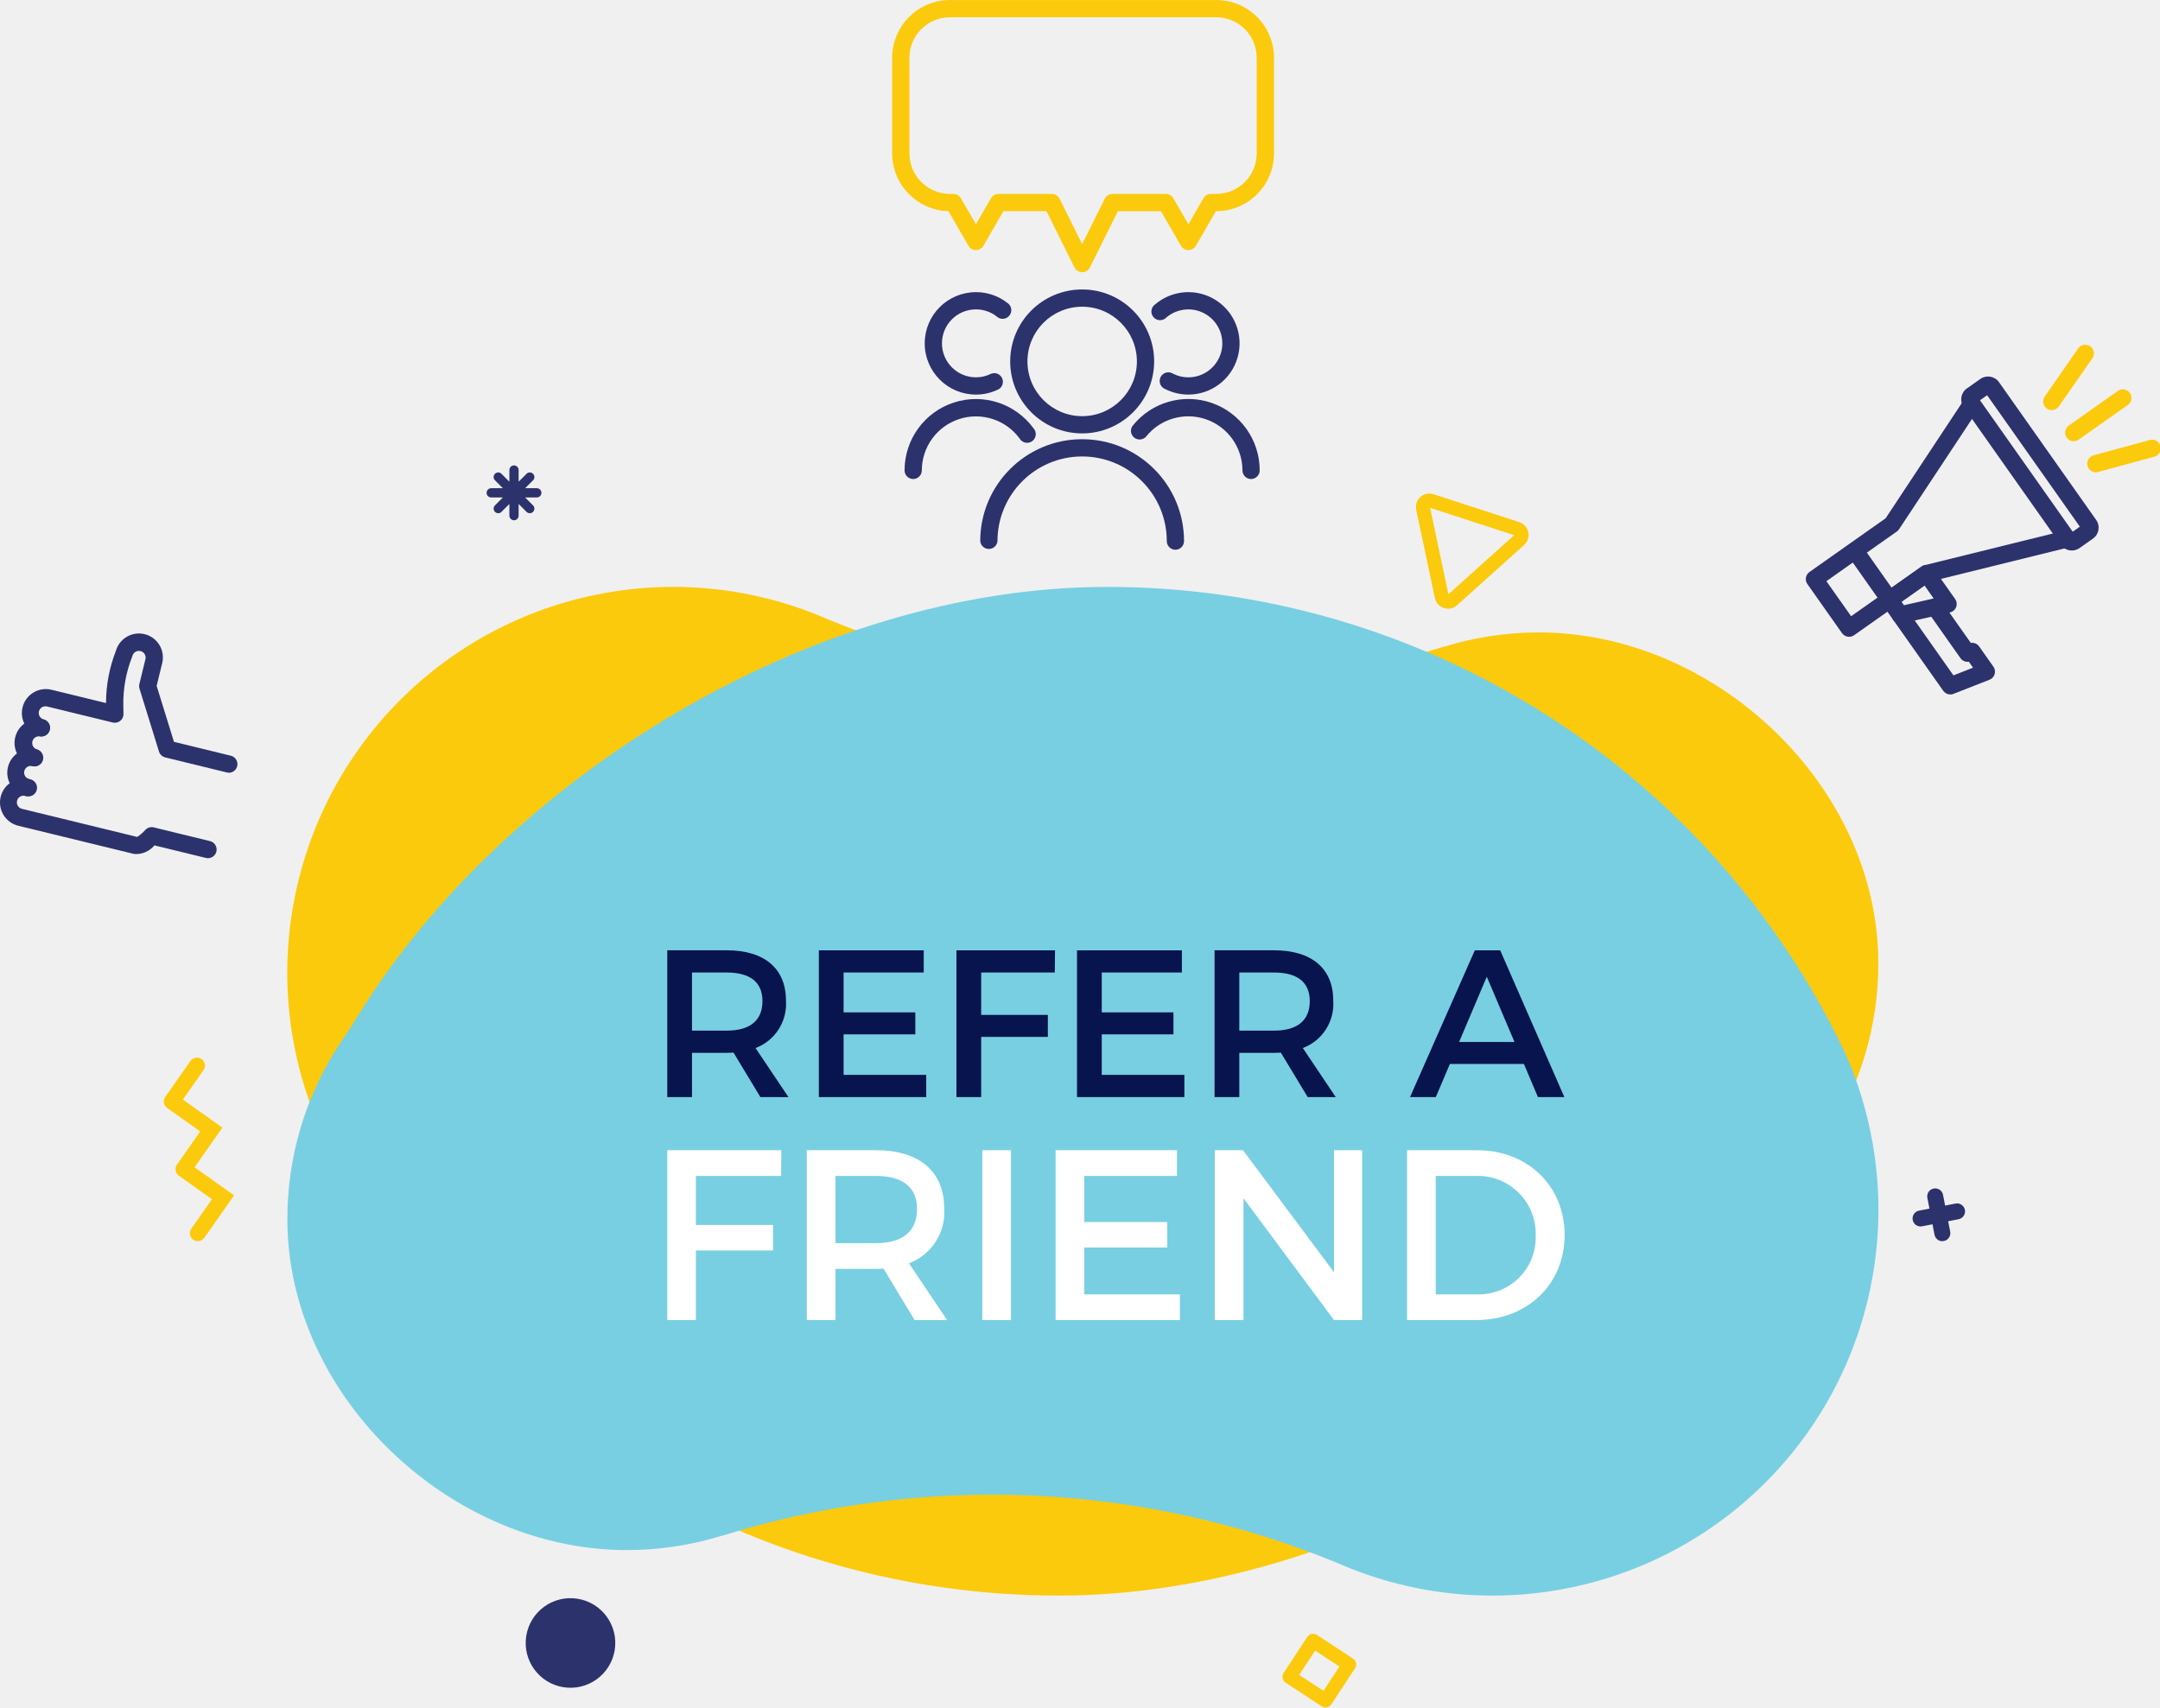
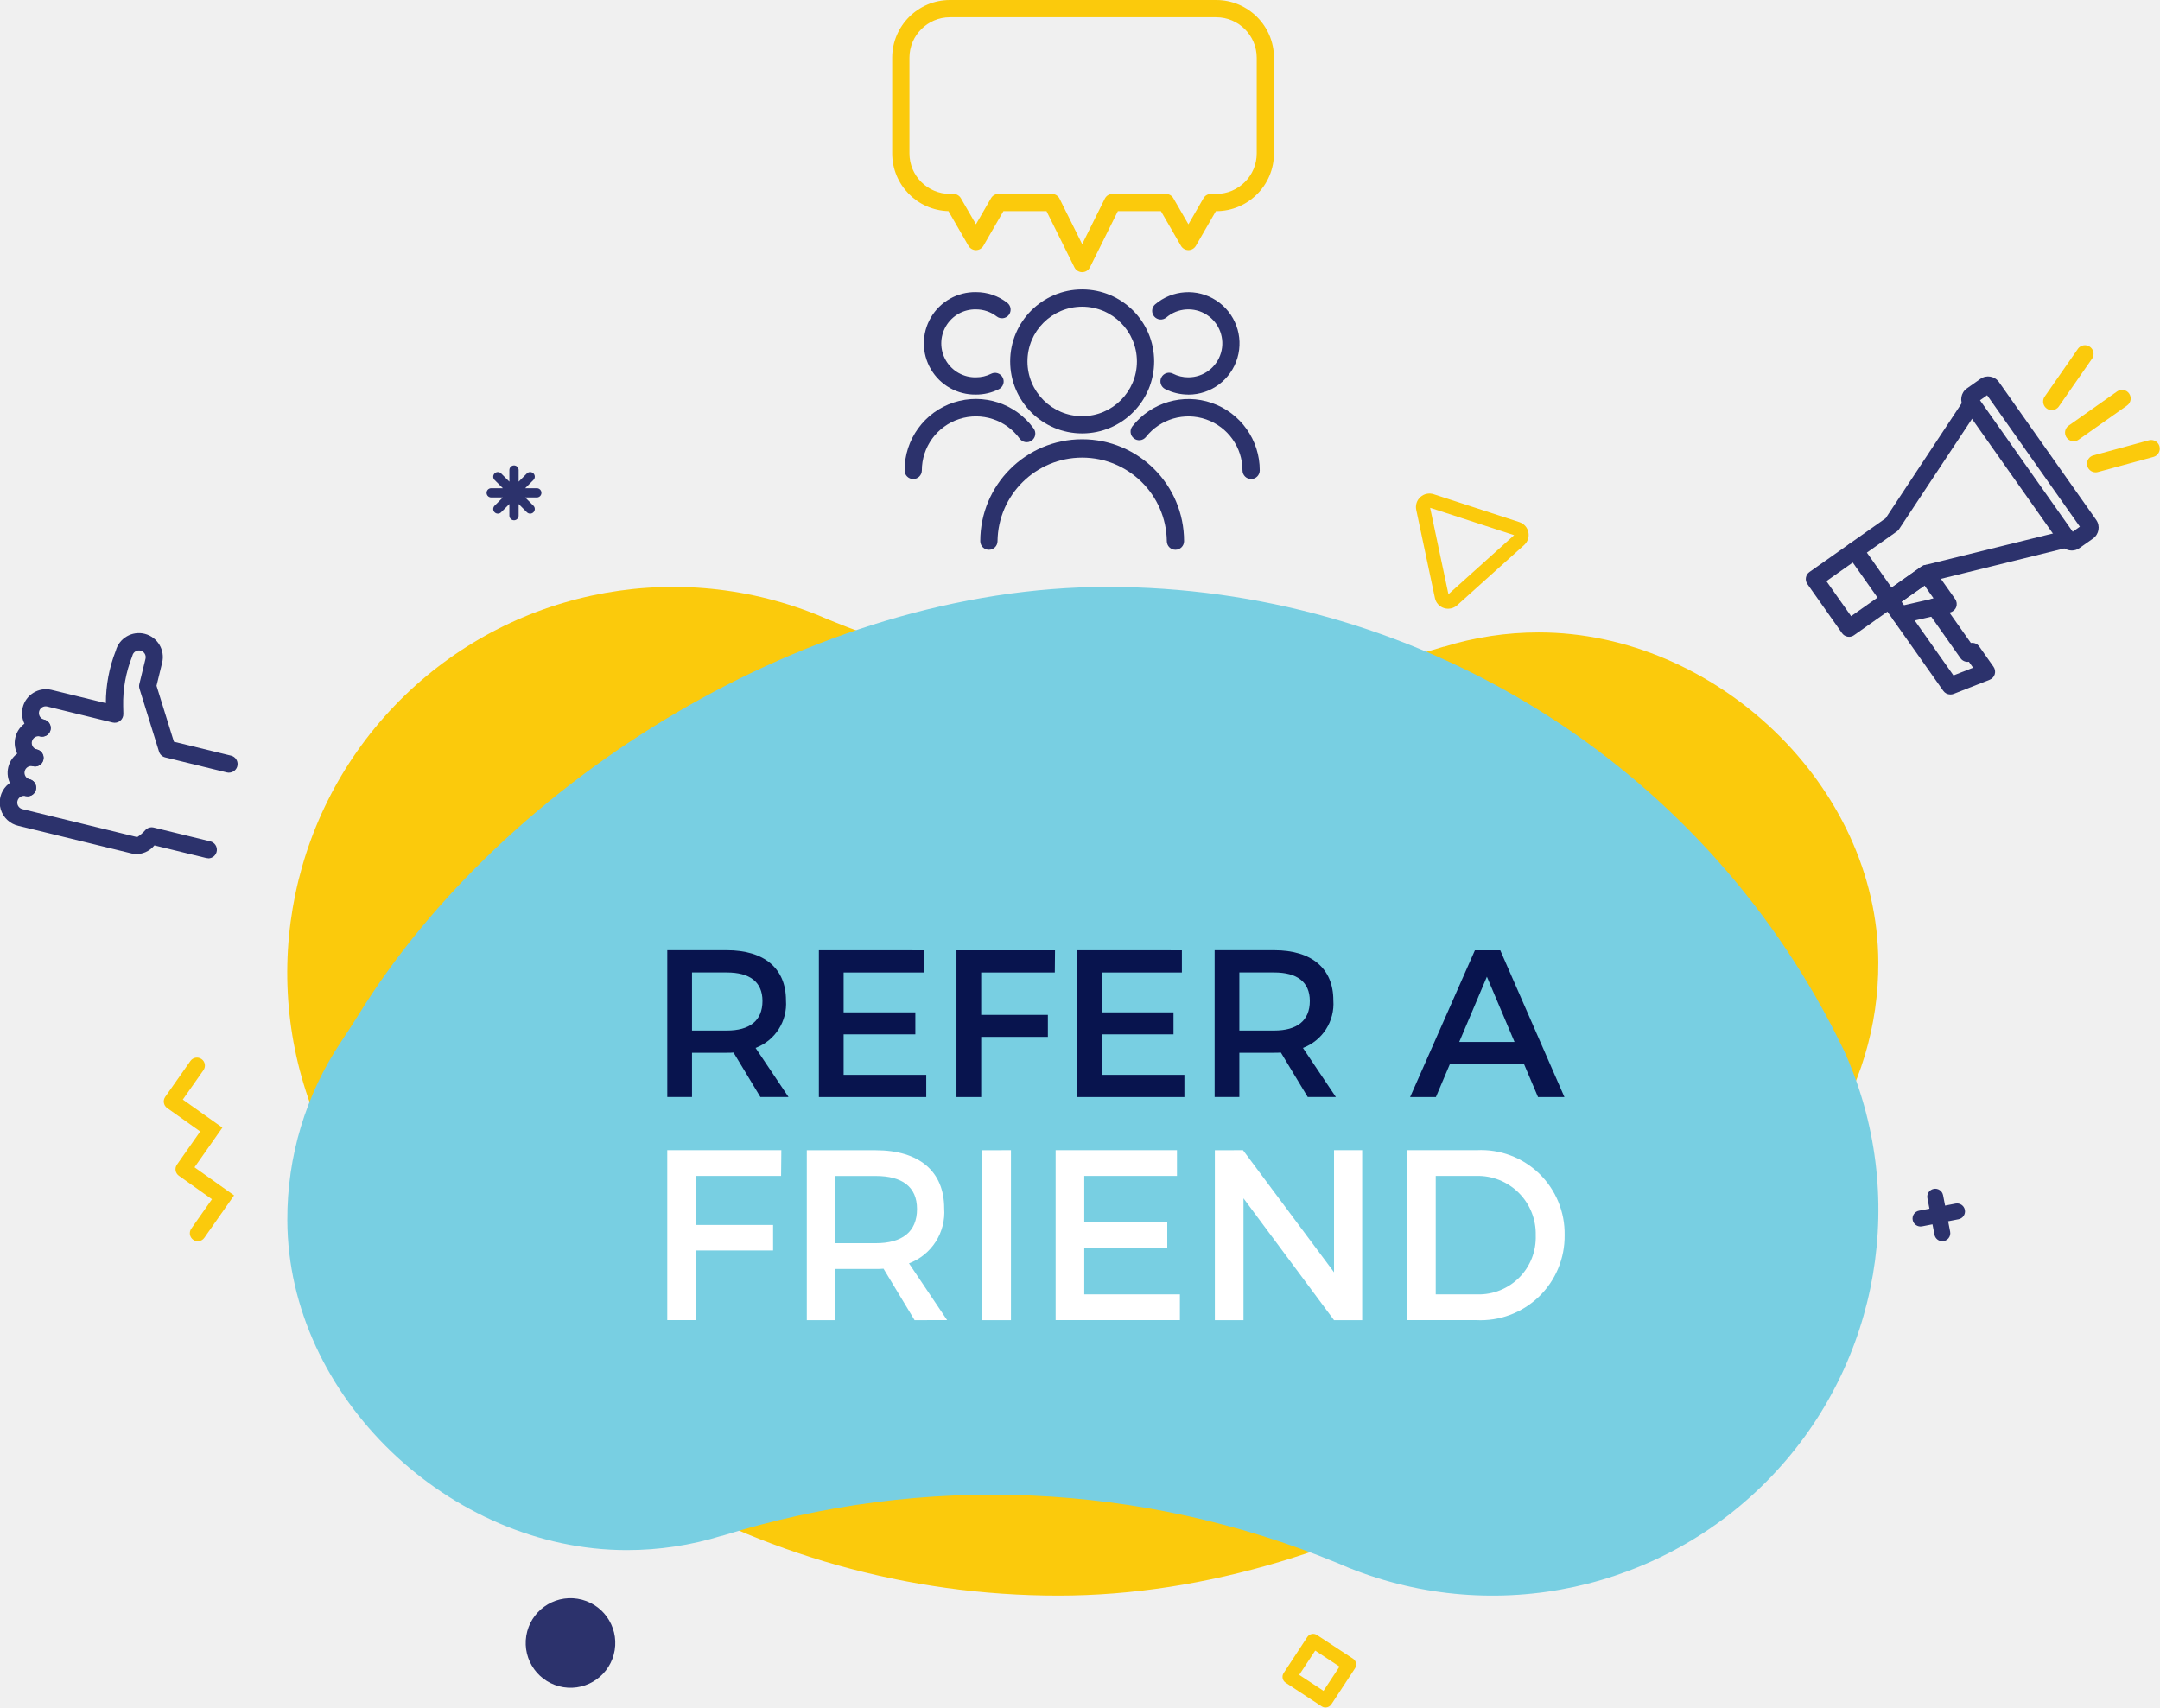
- <svg xmlns="http://www.w3.org/2000/svg" width="199.474" height="157.697" viewBox="0 0 199.474 157.697">
-   <g id="Group_9934" data-name="Group 9934" transform="translate(-429.548 -311.7)">
-     <g id="Group_9934-2" data-name="Group 9934" transform="translate(456.079 365.904)">
-       <path id="Path_56574" data-name="Path 56574" d="M896.182,1071.066c-.545.815-1.083,1.635-1.6,2.47-13.444,21.791-41.9,39.55-69.154,39.55a75.442,75.442,0,0,1-66.775-40.29.09.09,0,0,0-.011-.021q-.652-1.242-1.263-2.508a35.632,35.632,0,0,1,45.707-47.783q.558.241,1.118.472a83.751,83.751,0,0,0,56.807,2.488l0,.015a29.5,29.5,0,0,1,8.766-1.327c16.3-.007,31.308,14.159,31.357,30.463A29.38,29.38,0,0,1,896.182,1071.066Z" transform="translate(-754.203 -1019.928)" fill="#fbca0c" />
+ <svg xmlns="http://www.w3.org/2000/svg" id="Group_9934" data-name="Group 9934" width="148.502" height="117.401" viewBox="0 0 148.502 117.401">
+   <g id="Group_9934-2" data-name="Group 9934" transform="translate(19.752 40.353)">
+     <path id="Path_56574" data-name="Path 56574" d="M859.9,1058c-.406.607-.806,1.217-1.19,1.839-10.009,16.223-31.192,29.443-51.484,29.443a56.164,56.164,0,0,1-49.712-29.995.071.071,0,0,0-.009-.015q-.486-.924-.94-1.867a26.527,26.527,0,0,1,34.027-35.573q.415.179.833.351a62.352,62.352,0,0,0,42.291,1.852l0,.011a21.966,21.966,0,0,1,6.526-.988c12.138,0,23.308,10.541,23.345,22.679A21.872,21.872,0,0,1,859.9,1058Z" transform="translate(-754.203 -1019.928)" fill="#fbca0c" />
+   </g>
+   <path id="Path_56575" data-name="Path 56575" d="M757.894,1051.21c.406-.607.806-1.217,1.19-1.838,10.009-16.223,31.193-29.443,51.484-29.443a56.165,56.165,0,0,1,49.712,29.995.074.074,0,0,0,.008.016q.486.924.94,1.867a26.527,26.527,0,0,1-34.027,35.573q-.415-.179-.833-.351a62.352,62.352,0,0,0-42.291-1.852l0-.011a21.965,21.965,0,0,1-6.526.988c-12.138.005-23.308-10.541-23.345-22.679A21.874,21.874,0,0,1,757.894,1051.21Z" transform="translate(-734.451 -979.575)" fill="#78cfe2" />
+   <g id="Group_9936" data-name="Group 9936" transform="translate(11.261 72.716)">
+     <g id="Group_9935" data-name="Group 9935" transform="translate(0)">
+       <path id="Path_56576" data-name="Path 56576" d="M620.652,1555.719h0a.318.318,0,0,1,.077.443l-1.552,2.209,2.72,1.929-1.916,2.729,2.72,1.93-1.915,2.729a.318.318,0,0,1-.443.078h0a.318.318,0,0,1-.078-.443l1.552-2.211-2.462-1.747a.318.318,0,0,1-.076-.442l1.734-2.47-2.462-1.746a.318.318,0,0,1-.076-.442l1.733-2.468A.318.318,0,0,1,620.652,1555.719Z" transform="translate(-618.188 -1555.431)" fill="#fbca0c" />
+       <path id="Path_56577" data-name="Path 56577" d="M616.973,1564.495a.549.549,0,0,1-.448-.864l1.42-2.023-2.275-1.615a.549.549,0,0,1-.131-.762l1.6-2.282-2.275-1.614a.55.55,0,0,1-.132-.763l1.733-2.469a.548.548,0,0,1,.764-.133h0a.548.548,0,0,1,.134.764l-1.42,2.022,2.72,1.929-1.916,2.729,2.72,1.93-2.046,2.917a.545.545,0,0,1-.354.225A.556.556,0,0,1,616.973,1564.495Zm-.057-12.163H616.9a.087.087,0,0,0-.056.036l-1.733,2.469a.087.087,0,0,0,.021.121l2.649,1.879-1.866,2.657a.088.088,0,0,0,.021.122l2.65,1.88-1.683,2.4a.088.088,0,0,0,.021.122.091.091,0,0,0,.065.015.089.089,0,0,0,.056-.036l1.783-2.541-2.72-1.93,1.916-2.729-2.72-1.929,1.683-2.4a.087.087,0,0,0-.021-.122h0A.087.087,0,0,0,616.917,1552.331Z" transform="translate(-614.635 -1551.87)" fill="#fbca0c" />
    </g>
-     <path id="Path_56575" data-name="Path 56575" d="M759.161,1061.947c.545-.815,1.083-1.635,1.6-2.469,13.444-21.791,41.9-39.55,69.155-39.55a75.442,75.442,0,0,1,66.775,40.29.09.09,0,0,0,.011.021q.653,1.241,1.263,2.508a35.632,35.632,0,0,1-45.707,47.783q-.558-.241-1.118-.472a83.753,83.753,0,0,0-56.807-2.487l0-.015a29.507,29.507,0,0,1-8.766,1.327c-16.3.007-31.308-14.159-31.357-30.463A29.381,29.381,0,0,1,759.161,1061.947Z" transform="translate(-298.123 -654.024)" fill="#78cfe2" />
-     <g id="Group_9936" data-name="Group 9936" transform="translate(444.674 409.375)">
-       <g id="Group_9935" data-name="Group 9935" transform="translate(0)">
-         <path id="Path_56576" data-name="Path 56576" d="M621.419,1555.739h0a.427.427,0,0,1,.1.595l-2.084,2.968,3.654,2.592-2.574,3.666,3.654,2.593-2.572,3.666a.427.427,0,0,1-.595.1h0a.427.427,0,0,1-.1-.595l2.084-2.97-3.308-2.347a.427.427,0,0,1-.1-.594l2.329-3.317-3.307-2.346a.427.427,0,0,1-.1-.594l2.328-3.316A.427.427,0,0,1,621.419,1555.739Z" transform="translate(-618.109 -1555.351)" fill="#fbca0c" />
-         <path id="Path_56577" data-name="Path 56577" d="M617.776,1568.828a.737.737,0,0,1-.6-1.16l1.907-2.718-3.056-2.169a.738.738,0,0,1-.177-1.024l2.152-3.065-3.056-2.167a.738.738,0,0,1-.177-1.025l2.328-3.316a.737.737,0,0,1,1.026-.179h0a.737.737,0,0,1,.18,1.026l-1.907,2.716,3.654,2.592L617.476,1562l3.653,2.593-2.749,3.918a.732.732,0,0,1-.476.3A.743.743,0,0,1,617.776,1568.828Zm-.076-16.338-.02,0a.117.117,0,0,0-.076.048l-2.328,3.316a.118.118,0,0,0,.028.163l3.559,2.524-2.507,3.57a.118.118,0,0,0,.028.163l3.559,2.525-2.261,3.222a.117.117,0,1,0,.192.135l2.4-3.414-3.654-2.593,2.574-3.666-3.654-2.591,2.261-3.22a.117.117,0,0,0-.029-.163h0A.115.115,0,0,0,617.7,1552.489Z" transform="translate(-614.635 -1551.87)" fill="#fbca0c" />
-       </g>
+   </g>
+   <g id="Group_9937" data-name="Group 9937" transform="translate(131.49 81.732)">
+     <path id="Path_56578" data-name="Path 56578" d="M2597.388,1704.874l-.943.184-.184-.943a.318.318,0,1,0-.624.121l.183.943-.943.184a.318.318,0,1,0,.121.624l.944-.183.183.943a.318.318,0,0,0,.624-.121l-.183-.944.943-.183a.318.318,0,0,0-.122-.625Z" transform="translate(-2594.389 -1703.626)" fill="#2c326c" />
+     <path id="Path_56579" data-name="Path 56579" d="M2592.878,1703.673a.55.55,0,0,1-.539-.444l-.139-.717-.717.139a.548.548,0,1,1-.209-1.077l.717-.14-.139-.717a.548.548,0,1,1,1.076-.21l.139.717.717-.139a.548.548,0,1,1,.209,1.077l-.717.14.139.717a.548.548,0,0,1-.539.653Zm-.313-1.7.228,1.169a.088.088,0,0,0,.172-.033l-.228-1.17,1.17-.227a.087.087,0,0,0,.069-.1.087.087,0,0,0-.1-.069l-1.169.228-.228-1.17a.084.084,0,0,0-.037-.056.085.085,0,0,0-.065-.013.087.087,0,0,0-.07.1l.228,1.17-1.17.228a.087.087,0,0,0-.069.1.087.087,0,0,0,.1.069Z" transform="translate(-2590.83 -1700.064)" fill="#2c326c" />
+   </g>
+   <path id="Path_56580" data-name="Path 56580" d="M982.77,884.14h-.8l.568-.568a.318.318,0,0,0-.45-.45l-.568.568v-.8a.318.318,0,0,0-.318-.318h0a.318.318,0,0,0-.318.318v.8l-.568-.568a.318.318,0,0,0-.45.45l.568.568h-.8a.318.318,0,0,0-.318.318h0a.318.318,0,0,0,.318.318h.8l-.568.568a.318.318,0,0,0,.45.45l.568-.568v.8a.318.318,0,0,0,.318.318h0a.318.318,0,0,0,.318-.318v-.8l.568.568a.318.318,0,1,0,.45-.45l-.568-.568h.8a.318.318,0,0,0,.318-.318h0A.318.318,0,0,0,982.77,884.14Z" transform="translate(-945.863 -850.572)" fill="#2c326c" />
+   <g id="Group_9939" data-name="Group 9939" transform="translate(97.345 33.933)">
+     <g id="Group_9938" data-name="Group 9938">
+       <path id="Path_56581" data-name="Path 56581" d="M2035.361,925.654a.706.706,0,0,1-.219-.035.69.69,0,0,1-.466-.518l-1.285-6.065a.7.7,0,0,1,.9-.807l5.9,1.92a.7.7,0,0,1,.25,1.181h0l-4.61,4.145A.692.692,0,0,1,2035.361,925.654Zm-1.29-6.958a.2.2,0,0,0-.128.05.191.191,0,0,0-.06.185l1.285,6.065a.2.2,0,0,0,.321.1l4.61-4.145a.195.195,0,0,0-.07-.33l-5.895-1.919A.194.194,0,0,0,2034.072,918.7Zm6.195,2.447h0Z" transform="translate(-2033.145 -917.963)" fill="#fbca0c" />
+       <path id="Path_56582" data-name="Path 56582" d="M2031.8,922.32a.936.936,0,0,1-.29-.046.919.919,0,0,1-.62-.69l-1.285-6.065a.928.928,0,0,1,1.195-1.074l5.895,1.919a.928.928,0,0,1,.333,1.572l-4.61,4.145A.922.922,0,0,1,2031.8,922.32Zm-1.29-7.46a.467.467,0,0,0-.454.564l1.285,6.065a.467.467,0,0,0,.768.25l4.6-4.133v-.056l-.014.013-4.609,4.145a.425.425,0,0,1-.7-.228l-1.285-6.065a.42.42,0,0,1,.132-.4.425.425,0,0,1,.283-.11.433.433,0,0,1,.134.022l5.894,1.919a.426.426,0,0,1,.167.708v.056l.013-.012a.466.466,0,0,0-.168-.79l-5.895-1.92A.467.467,0,0,0,2030.51,914.86Zm.05.52,1.259,5.943,4.518-4.062Zm-.059-.019Z" transform="translate(-2029.583 -914.399)" fill="#fbca0c" />
    </g>
-     <g id="Group_9937" data-name="Group 9937" transform="translate(606.171 421.486)">
-       <path id="Path_56578" data-name="Path 56578" d="M2598.338,1705.223l-1.267.246-.247-1.267a.427.427,0,1,0-.838.163l.246,1.267-1.267.246a.427.427,0,1,0,.163.839l1.267-.246.246,1.267a.427.427,0,1,0,.839-.163l-.247-1.267,1.267-.246a.427.427,0,1,0-.163-.839Z" transform="translate(-2594.31 -1703.547)" fill="#2c326c" />
-       <path id="Path_56579" data-name="Path 56579" d="M2593.581,1704.911a.738.738,0,0,1-.723-.6l-.187-.963-.963.187a.737.737,0,0,1-.864-.583.738.738,0,0,1,.583-.864l.963-.187-.187-.963a.737.737,0,1,1,1.446-.281l.188.963.963-.187a.737.737,0,0,1,.281,1.447l-.963.187.188.963a.737.737,0,0,1-.724.877Zm-.42-2.285.306,1.571a.117.117,0,0,0,.23-.045l-.306-1.571,1.571-.305a.117.117,0,0,0-.045-.23l-1.571.305-.306-1.571a.117.117,0,0,0-.137-.093.118.118,0,0,0-.093.137l.306,1.571-1.572.305a.117.117,0,0,0-.092.138.115.115,0,0,0,.049.075.116.116,0,0,0,.088.018Z" transform="translate(-2590.83 -1700.064)" fill="#2c326c" />
+   </g>
+   <g id="Group_9940" data-name="Group 9940" transform="translate(35.689 109.432)">
+     <circle id="Ellipse_3464" data-name="Ellipse 3464" cx="3.08" cy="3.08" r="3.08" transform="matrix(0.16, -0.987, 0.987, 0.16, 0, 6.08)" fill="#2c326c" />
+   </g>
+   <g id="Group_9942" data-name="Group 9942" transform="translate(88.172 112.338)">
+     <g id="Group_9941" data-name="Group 9941" transform="translate(0 0)">
+       <path id="Path_56583" data-name="Path 56583" d="M1885.283,2211.518a.237.237,0,0,1-.1-.037l-2.475-1.625a.251.251,0,0,1-.072-.348l1.625-2.475a.251.251,0,0,1,.348-.072l2.475,1.625a.249.249,0,0,1,.108.159.251.251,0,0,1-.036.189l-1.624,2.474a.252.252,0,0,1-.159.108A.239.239,0,0,1,1885.283,2211.518Zm-2.085-1.944,2.055,1.349,1.349-2.055-2.055-1.349Z" transform="translate(-1882.369 -2206.689)" fill="#fbca0c" />
+       <path id="Path_56584" data-name="Path 56584" d="M1881.768,2208.19a.528.528,0,0,1-.08-.007h0a.467.467,0,0,1-.184-.072l-2.474-1.624a.482.482,0,0,1-.138-.667l1.625-2.475a.481.481,0,0,1,.667-.138l2.475,1.625a.482.482,0,0,1,.138.667l-1.625,2.474a.484.484,0,0,1-.4.217Zm-.85-4.6h0a.016.016,0,0,0-.013.009l-1.625,2.474a.021.021,0,0,0,.006.029l2.474,1.625.008,0h.008a.02.02,0,0,0,.013-.009l1.625-2.475a.021.021,0,0,0,0-.015.019.019,0,0,0-.009-.013l-2.474-1.625A.019.019,0,0,0,1880.919,2203.589Zm.844,4.091-2.441-1.6,1.6-2.44,2.44,1.6Zm-1.8-1.735,1.67,1.1,1.1-1.669-1.67-1.1Z" transform="translate(-1878.812 -2203.127)" fill="#fbca0c" />
    </g>
-     <path id="Path_56580" data-name="Path 56580" d="M983.957,884.679h-1.079l.763-.763a.427.427,0,0,0-.6-.6l-.763.763V883a.427.427,0,0,0-.427-.427h0a.427.427,0,0,0-.427.427v1.079l-.763-.763a.427.427,0,0,0-.6.6l.763.763h-1.079a.427.427,0,0,0-.427.427h0a.427.427,0,0,0,.427.427h1.079l-.763.763a.427.427,0,0,0,.6.6l.763-.763v1.079a.427.427,0,0,0,.427.427h0a.427.427,0,0,0,.427-.427v-1.079l.763.763a.427.427,0,0,0,.6-.6l-.763-.763h1.079a.427.427,0,0,0,.427-.427h0A.427.427,0,0,0,983.957,884.679Z" transform="translate(-504.835 -527.89)" fill="#2c326c" />
-     <g id="Group_9939" data-name="Group 9939" transform="translate(560.305 357.28)">
-       <g id="Group_9938" data-name="Group 9938">
-         <path id="Path_56581" data-name="Path 56581" d="M2036.042,928.214a.948.948,0,0,1-.294-.047.927.927,0,0,1-.626-.7l-1.726-8.146a.936.936,0,0,1,1.206-1.084l7.918,2.578a.936.936,0,0,1,.336,1.586h0l-6.192,5.568A.928.928,0,0,1,2036.042,928.214Zm-1.732-9.346a.262.262,0,0,0-.173.068.257.257,0,0,0-.081.249l1.726,8.146a.262.262,0,0,0,.431.14l6.192-5.568a.262.262,0,0,0-.094-.443l-7.918-2.578A.267.267,0,0,0,2034.31,918.868Zm8.321,3.286h0Z" transform="translate(-2033.066 -917.883)" fill="#fbca0c" />
-         <path id="Path_56582" data-name="Path 56582" d="M2032.56,925.039a1.257,1.257,0,0,1-.39-.062,1.233,1.233,0,0,1-.833-.926l-1.726-8.146a1.246,1.246,0,0,1,1.6-1.443l7.918,2.578a1.246,1.246,0,0,1,.447,2.111l-6.192,5.568A1.24,1.24,0,0,1,2032.56,925.039Zm-1.732-10.02a.627.627,0,0,0-.61.757l1.726,8.146a.627.627,0,0,0,1.032.336l6.174-5.552v-.075l-.019.018-6.192,5.568a.571.571,0,0,1-.941-.307l-1.726-8.146a.573.573,0,0,1,.557-.691.579.579,0,0,1,.18.029l7.917,2.578a.572.572,0,0,1,.224.95v.075l.018-.016a.627.627,0,0,0-.225-1.062l-7.918-2.578A.631.631,0,0,0,2030.828,915.019Zm.067.7,1.691,7.984,6.068-5.457Zm-.079-.026Z" transform="translate(-2029.583 -914.399)" fill="#fbca0c" />
-       </g>
-     </g>
-     <g id="Group_9940" data-name="Group 9940" transform="translate(477.487 458.692)">
-       <circle id="Ellipse_3464" data-name="Ellipse 3464" cx="4.137" cy="4.137" r="4.137" transform="matrix(0.16, -0.987, 0.987, 0.16, 0, 8.167)" fill="#2c326c" />
-     </g>
-     <g id="Group_9942" data-name="Group 9942" transform="translate(547.984 462.597)">
-       <g id="Group_9941" data-name="Group 9941" transform="translate(0 0)">
-         <path id="Path_56583" data-name="Path 56583" d="M1886.2,2213.1a.336.336,0,0,1-.129-.051l-3.324-2.182a.338.338,0,0,1-.1-.467l2.182-3.324a.337.337,0,0,1,.467-.1l3.324,2.182a.337.337,0,0,1,.1.467l-2.182,3.324a.337.337,0,0,1-.338.148Zm-2.8-2.612,2.76,1.812,1.812-2.76-2.76-1.812Z" transform="translate(-1882.29 -2206.61)" fill="#fbca0c" />
-         <path id="Path_56584" data-name="Path 56584" d="M1882.783,2209.928a.646.646,0,0,1-.108-.01h0a.63.63,0,0,1-.247-.1l-3.324-2.182a.647.647,0,0,1-.186-.9l2.182-3.324a.647.647,0,0,1,.9-.186l3.324,2.182a.647.647,0,0,1,.186.9l-2.182,3.324a.644.644,0,0,1-.409.279A.666.666,0,0,1,1882.783,2209.928Zm-1.141-6.181h-.006a.026.026,0,0,0-.017.012l-2.182,3.324a.028.028,0,0,0,.008.038l3.324,2.182.01,0h.01a.026.026,0,0,0,.017-.012l2.183-3.324a.028.028,0,0,0,0-.021.027.027,0,0,0-.012-.018l-3.324-2.182A.027.027,0,0,0,1881.641,2203.747Zm1.134,5.5-3.278-2.152,2.152-3.278,3.278,2.152Zm-2.42-2.33,2.242,1.472,1.472-2.242-2.242-1.472Z" transform="translate(-1878.812 -2203.127)" fill="#fbca0c" />
-       </g>
-     </g>
-     <g id="Group_9943" data-name="Group 9943" transform="translate(491.169 399.466)">
-       <path id="Path_56585" data-name="Path 56585" d="M1192.186,1444.168l-2.479-4.106c-.194.019-.407.019-.62.019h-3.215v4.086h-2.285v-13.556h5.5c3.467,0,5.461,1.685,5.461,4.629a4.355,4.355,0,0,1-2.808,4.4l3.041,4.532Zm-3.1-6.139c2.092,0,3.292-.891,3.292-2.731,0-1.782-1.2-2.634-3.292-2.634h-3.215v5.365Z" transform="translate(-1183.587 -1430.612)" fill="#08144e" />
-       <path id="Path_56586" data-name="Path 56586" d="M1364.607,1430.612v2.053h-7.4v3.68h6.623v2.033h-6.623v3.738h7.63v2.053h-9.916v-13.556Z" transform="translate(-1340.922 -1430.612)" fill="#08144e" />
-       <path id="Path_56587" data-name="Path 56587" d="M1519.484,1430.612l-.019,2.053h-6.8v3.912h6.159v2.033h-6.159v5.558h-2.285v-13.556Z" transform="translate(-1483.676 -1430.612)" fill="#08144e" />
-       <path id="Path_56588" data-name="Path 56588" d="M1656.329,1430.612v2.053h-7.4v3.68h6.623v2.033h-6.623v3.738h7.63v2.053h-9.916v-13.556Z" transform="translate(-1608.804 -1430.612)" fill="#08144e" />
-       <path id="Path_56589" data-name="Path 56589" d="M1810.7,1444.168l-2.479-4.106c-.194.019-.407.019-.62.019h-3.215v4.086H1802.1v-13.556h5.5c3.467,0,5.461,1.685,5.461,4.629a4.354,4.354,0,0,1-2.808,4.4l3.041,4.532Zm-3.1-6.139c2.092,0,3.292-.891,3.292-2.731,0-1.782-1.2-2.634-3.292-2.634h-3.215v5.365Z" transform="translate(-1751.558 -1430.612)" fill="#08144e" />
-       <path id="Path_56590" data-name="Path 56590" d="M2033.484,1441.109h-6.836l-1.3,3.06h-2.382l5.984-13.556h2.343l5.926,13.556h-2.44Zm-.871-2.033-2.557-6.023-2.556,6.023Z" transform="translate(-1954.373 -1430.612)" fill="#08144e" />
-     </g>
-     <g id="Group_9944" data-name="Group 9944" transform="translate(491.169 417.927)">
-       <path id="Path_56591" data-name="Path 56591" d="M1194.122,1656.515l-.022,2.376h-7.868v4.528h7.128v2.354h-7.128v6.433h-2.645v-15.69Z" transform="translate(-1183.587 -1656.515)" fill="#fff" />
-       <path id="Path_56592" data-name="Path 56592" d="M1351.254,1672.206l-2.869-4.752c-.224.022-.471.022-.717.022h-3.721v4.73H1341.3v-15.69h6.366c4.012,0,6.321,1.95,6.321,5.357a5.041,5.041,0,0,1-3.25,5.088l3.519,5.245Zm-3.586-7.105c2.421,0,3.811-1.031,3.811-3.161,0-2.062-1.39-3.048-3.811-3.048h-3.721v6.209Z" transform="translate(-1328.413 -1656.515)" fill="#fff" />
-       <path id="Path_56593" data-name="Path 56593" d="M1542.257,1656.515v15.69h-2.645v-15.69Z" transform="translate(-1510.517 -1656.515)" fill="#fff" />
-       <path id="Path_56594" data-name="Path 56594" d="M1633.651,1656.515v2.376h-8.562v4.259h7.666v2.354h-7.666v4.326h8.831v2.376h-11.477v-15.69Z" transform="translate(-1586.579 -1656.515)" fill="#fff" />
-       <path id="Path_56595" data-name="Path 56595" d="M1804.975,1656.515l8.406,11.275v-11.275h2.6v15.69h-2.6l-8.361-11.252v11.252h-2.645v-15.69Z" transform="translate(-1751.807 -1656.515)" fill="#fff" />
-       <path id="Path_56596" data-name="Path 56596" d="M2034.158,1664.36c0,4.528-3.43,7.845-8.182,7.845h-6.366v-15.69h6.433C2030.75,1656.515,2034.158,1659.81,2034.158,1664.36Zm-2.667.023a5.349,5.349,0,0,0-5.492-5.492h-3.743v10.938h3.856A5.26,5.26,0,0,0,2031.49,1664.383Z" transform="translate(-1951.289 -1656.515)" fill="#fff" />
-     </g>
-     <g id="Group_9948" data-name="Group 9948" transform="translate(429.548 370.181)">
-       <g id="Group_9947" data-name="Group 9947" transform="translate(0)">
-         <g id="Group_9946" data-name="Group 9946">
-           <path id="Path_56597" data-name="Path 56597" d="M447.847,1173.57a.8.8,0,0,1-.189-.023,2.212,2.212,0,0,1,1.048-4.3.8.8,0,0,1-.377,1.548.619.619,0,0,0-.294,1.2.8.8,0,0,1-.188,1.571Z" transform="translate(-444.627 -1161.264)" fill="#2c326c" />
-           <path id="Path_56598" data-name="Path 56598" d="M439.644,1207.226a.8.8,0,0,1-.189-.023,2.212,2.212,0,1,1,1.048-4.3.8.8,0,0,1-.377,1.548.619.619,0,1,0-.293,1.2.8.8,0,0,1-.188,1.57Z" transform="translate(-437.094 -1192.169)" fill="#2c326c" />
-           <g id="Group_9945" data-name="Group 9945">
-             <path id="Path_56599" data-name="Path 56599" d="M473.325,1085.147a.8.8,0,0,1-.189-.023l-5.715-1.394a.8.8,0,0,1-.572-.538l-1.8-5.811a.8.8,0,0,1-.013-.425l.57-2.338a.619.619,0,0,0-1.2-.293.8.8,0,0,1-.033.1,11.688,11.688,0,0,0-.818,4.573l.016.719a.8.8,0,0,1-.985.791l-6.041-1.473a.619.619,0,1,0-.294,1.2.8.8,0,0,1-.377,1.547,2.212,2.212,0,0,1,1.048-4.3l5.036,1.228a13.261,13.261,0,0,1,.914-4.831A2.212,2.212,0,0,1,467.15,1075l-.518,2.123,1.6,5.17,5.276,1.287a.8.8,0,0,1-.188,1.57Z" transform="translate(-452.166 -1072.26)" fill="#2c326c" />
-             <path id="Path_56600" data-name="Path 56600" d="M448.781,1243.867a.809.809,0,0,1-.189-.023l-4.783-1.167a2.214,2.214,0,0,1-1.853.8l-7.794-1.9-2.925-.712a2.212,2.212,0,1,1,1.048-4.3.8.8,0,1,1-.377,1.548.619.619,0,1,0-.294,1.2l2.925.712,7.678,1.873a3.425,3.425,0,0,0,.739-.637.8.8,0,0,1,.785-.246l5.228,1.275a.8.8,0,0,1-.188,1.57Zm-6.617-1.94Z" transform="translate(-429.548 -1223.083)" fill="#2c326c" />
-           </g>
+   </g>
+   <g id="Group_9943" data-name="Group 9943" transform="translate(45.875 65.339)">
+     <path id="Path_56585" data-name="Path 56585" d="M1189.989,1440.7l-1.846-3.057c-.144.014-.3.014-.461.014h-2.393v3.042h-1.7v-10.093h4.094c2.581,0,4.066,1.254,4.066,3.446a3.242,3.242,0,0,1-2.091,3.273l2.264,3.374Zm-2.307-4.57c1.557,0,2.451-.663,2.451-2.033,0-1.326-.894-1.961-2.451-1.961h-2.393v3.994Z" transform="translate(-1183.587 -1430.612)" fill="#08144e" />
+     <path id="Path_56586" data-name="Path 56586" d="M1362.133,1430.612v1.528h-5.508v2.739h4.931v1.514h-4.931v2.783h5.681v1.528h-7.382v-10.093Z" transform="translate(-1344.5 -1430.612)" fill="#08144e" />
+     <path id="Path_56587" data-name="Path 56587" d="M1517.158,1430.612l-.014,1.528h-5.061v2.913h4.585v1.514h-4.585v4.138h-1.7v-10.093Z" transform="translate(-1490.5 -1430.612)" fill="#08144e" />
+     <path id="Path_56588" data-name="Path 56588" d="M1653.855,1430.612v1.528h-5.508v2.739h4.931v1.514h-4.931v2.783h5.68v1.528h-7.382v-10.093Z" transform="translate(-1618.474 -1430.612)" fill="#08144e" />
+     <path id="Path_56589" data-name="Path 56589" d="M1808.506,1440.7l-1.846-3.057c-.144.014-.3.014-.461.014h-2.393v3.042h-1.7v-10.093h4.095c2.581,0,4.066,1.254,4.066,3.446a3.242,3.242,0,0,1-2.091,3.273l2.264,3.374Zm-2.307-4.57c1.557,0,2.451-.663,2.451-2.033,0-1.326-.894-1.961-2.451-1.961h-2.393v3.994Z" transform="translate(-1764.474 -1430.612)" fill="#08144e" />
+     <path id="Path_56590" data-name="Path 56590" d="M2030.8,1438.427h-5.089l-.966,2.278h-1.773l4.455-10.093h1.744l4.412,10.093h-1.816Zm-.649-1.514-1.9-4.484-1.9,4.484Z" transform="translate(-1971.901 -1430.612)" fill="#08144e" />
+   </g>
+   <g id="Group_9944" data-name="Group 9944" transform="translate(45.875 79.083)">
+     <path id="Path_56591" data-name="Path 56591" d="M1191.43,1656.515l-.017,1.769h-5.857v3.371h5.307v1.752h-5.307v4.789h-1.969v-11.681Z" transform="translate(-1183.587 -1656.515)" fill="#fff" />
+     <path id="Path_56592" data-name="Path 56592" d="M1348.711,1668.2l-2.136-3.537c-.167.017-.35.017-.534.017h-2.77v3.521H1341.3v-11.681h4.74c2.987,0,4.706,1.452,4.706,3.988a3.752,3.752,0,0,1-2.42,3.788l2.62,3.9Zm-2.67-5.29c1.8,0,2.837-.768,2.837-2.353,0-1.535-1.035-2.269-2.837-2.269h-2.77v4.622Z" transform="translate(-1331.707 -1656.515)" fill="#fff" />
+     <path id="Path_56593" data-name="Path 56593" d="M1541.581,1656.515V1668.2h-1.969v-11.681Z" transform="translate(-1517.952 -1656.515)" fill="#fff" />
+     <path id="Path_56594" data-name="Path 56594" d="M1630.787,1656.515v1.769h-6.374v3.171h5.707v1.752h-5.707v3.221h6.575v1.769h-8.544v-11.681Z" transform="translate(-1595.744 -1656.515)" fill="#fff" />
+     <path id="Path_56595" data-name="Path 56595" d="M1804.311,1656.515l6.258,8.394v-8.394h1.936V1668.2h-1.936l-6.224-8.377v8.377h-1.969v-11.681Z" transform="translate(-1764.729 -1656.515)" fill="#fff" />
+     <path id="Path_56596" data-name="Path 56596" d="M2030.441,1662.356a5.777,5.777,0,0,1-6.091,5.84h-4.739v-11.681h4.789A5.744,5.744,0,0,1,2030.441,1662.356Zm-1.986.016a3.982,3.982,0,0,0-4.088-4.088h-2.787v8.144h2.871A3.916,3.916,0,0,0,2028.455,1662.372Z" transform="translate(-1968.747 -1656.515)" fill="#fff" />
+   </g>
+   <g id="Group_9948" data-name="Group 9948" transform="translate(0 43.537)">
+     <g id="Group_9947" data-name="Group 9947">
+       <g id="Group_9946" data-name="Group 9946">
+         <path id="Path_56597" data-name="Path 56597" d="M447.367,1172.449a.591.591,0,0,1-.141-.017,1.647,1.647,0,0,1,.781-3.2.593.593,0,0,1-.281,1.152.461.461,0,0,0-.219.9.593.593,0,0,1-.14,1.169Z" transform="translate(-444.97 -1163.288)" fill="#2c326c" />
+         <path id="Path_56598" data-name="Path 56598" d="M439.164,1206.106a.584.584,0,0,1-.141-.017,1.647,1.647,0,0,1,.78-3.2.593.593,0,1,1-.281,1.152.461.461,0,0,0-.218.9.593.593,0,0,1-.14,1.169Z" transform="translate(-437.266 -1194.896)" fill="#2c326c" />
+         <g id="Group_9945" data-name="Group 9945">
+           <path id="Path_56599" data-name="Path 56599" d="M468.433,1081.854a.6.6,0,0,1-.141-.017l-4.254-1.038a.593.593,0,0,1-.426-.4l-1.343-4.326a.592.592,0,0,1-.01-.316l.424-1.74a.461.461,0,1,0-.9-.219.581.581,0,0,1-.025.078,8.7,8.7,0,0,0-.609,3.4l.012.536a.593.593,0,0,1-.733.589l-4.5-1.1a.461.461,0,1,0-.219.9.593.593,0,1,1-.281,1.152,1.647,1.647,0,0,1,.78-3.2l3.75.915a9.874,9.874,0,0,1,.68-3.6,1.647,1.647,0,0,1,3.189.824l-.386,1.581,1.195,3.848,3.928.958a.593.593,0,0,1-.14,1.169Z" transform="translate(-452.68 -1072.26)" fill="#2c326c" />
+           <path id="Path_56600" data-name="Path 56600" d="M443.867,1241.986a.609.609,0,0,1-.141-.017l-3.561-.869a1.649,1.649,0,0,1-1.38.6l-5.8-1.415-2.177-.53a1.647,1.647,0,1,1,.78-3.2.593.593,0,0,1-.281,1.152.461.461,0,0,0-.219.9l2.177.53,5.716,1.394a2.544,2.544,0,0,0,.55-.474.594.594,0,0,1,.584-.183l3.892.949a.593.593,0,0,1-.14,1.169Zm-4.926-1.445Z" transform="translate(-429.548 -1226.512)" fill="#2c326c" />
        </g>
      </g>
    </g>
-     <g id="Group_9950" data-name="Group 9950" transform="translate(596.311 346.467)">
-       <path id="Path_56601" data-name="Path 56601" d="M2573.41,1041.778a.8.8,0,0,1-.651-.338l-4.551-6.452a.8.8,0,1,1,1.3-.918l4.191,5.942,1.811-.71-.388-.549a.8.8,0,0,1-.772-.328l-3.009-4.266a.8.8,0,0,1,1.3-.918l2.661,3.773a.8.8,0,0,1,.772.328l1.32,1.872a.8.8,0,0,1-.36,1.2l-3.338,1.309A.8.8,0,0,1,2573.41,1041.778Z" transform="translate(-2560.064 -1012.405)" fill="#2c326c" />
-       <path id="Path_56602" data-name="Path 56602" d="M2556.834,1000.465a.8.8,0,0,1-.651-.337l-.994-1.409a.8.8,0,0,1,.192-1.11l3.424-2.415a.8.8,0,0,1,1.11.192l1.988,2.818a.8.8,0,0,1-.474,1.236l-4.418,1.006A.8.8,0,0,1,2556.834,1000.465Zm.116-2.014.227.322,2.739-.624-.844-1.2Z" transform="translate(-2548.109 -977.644)" fill="#2c326c" />
-       <g id="Group_9949" data-name="Group 9949" transform="translate(0 1.763)">
-         <path id="Path_56603" data-name="Path 56603" d="M2474.181,825.939a.8.8,0,0,1-.651-.337l-3.2-4.537a.8.8,0,0,1,.192-1.11l7.036-4.963,7.258-10.979a.8.8,0,0,1,1.329.878L2478.8,816a.793.793,0,0,1-.205.212l-6.508,4.59,2.282,3.236,6.506-4.589a.8.8,0,0,1,.268-.122l12.925-3.19a.8.8,0,1,1,.382,1.547l-12.78,3.154-7.034,4.961A.8.8,0,0,1,2474.181,825.939Z" transform="translate(-2470.184 -803.656)" fill="#2c326c" />
-       </g>
-       <path id="Path_56604" data-name="Path 56604" d="M2656.021,798.157a1.248,1.248,0,0,1-.212-.018,1.224,1.224,0,0,1-.8-.5l-8.979-12.731a1.232,1.232,0,0,1,.3-1.717l1.25-.881a1.233,1.233,0,0,1,1.717.3l8.979,12.731a1.232,1.232,0,0,1-.3,1.716h0l-1.25.881A1.223,1.223,0,0,1,2656.021,798.157Zm-8.479-13.876,8.563,12.141.659-.465-8.563-12.141Zm9.976,12.119h0Zm-.459-.651h0Z" transform="translate(-2631.455 -782.082)" fill="#2c326c" />
-       <path id="Path_56605" data-name="Path 56605" d="M2520.228,975.7a.8.8,0,0,1-.651-.337l-3.547-5.028a.8.8,0,0,1,1.3-.918l3.546,5.028a.8.8,0,0,1-.65,1.256Z" transform="translate(-2512.15 -953.798)" fill="#2c326c" />
+   </g>
+   <g id="Group_9950" data-name="Group 9950" transform="translate(124.15 25.883)">
+     <path id="Path_56601" data-name="Path 56601" d="M2572.043,1039.51a.593.593,0,0,1-.484-.251l-3.388-4.8a.593.593,0,1,1,.969-.683l3.12,4.423,1.349-.529-.289-.409a.593.593,0,0,1-.575-.244l-2.24-3.176a.593.593,0,1,1,.969-.683l1.982,2.809a.593.593,0,0,1,.575.244l.983,1.394a.593.593,0,0,1-.268.894l-2.485.975A.593.593,0,0,1,2572.043,1039.51Z" transform="translate(-2562.107 -1017.643)" fill="#2c326c" />
+     <path id="Path_56602" data-name="Path 56602" d="M2556.377,999.081a.594.594,0,0,1-.485-.251l-.74-1.049a.593.593,0,0,1,.143-.826l2.549-1.8a.592.592,0,0,1,.826.143l1.48,2.1a.593.593,0,0,1-.353.92l-3.289.749A.591.591,0,0,1,2556.377,999.081Zm.087-1.5.169.24,2.039-.464-.628-.89Z" transform="translate(-2549.881 -982.092)" fill="#2c326c" />
+     <g id="Group_9949" data-name="Group 9949" transform="translate(0 1.313)">
+       <path id="Path_56603" data-name="Path 56603" d="M2473.16,820.245a.586.586,0,0,1-.1-.009.594.594,0,0,1-.384-.243l-2.382-3.378a.593.593,0,0,1,.143-.826l5.238-3.695,5.4-8.173a.593.593,0,0,1,.99.654l-5.466,8.266a.583.583,0,0,1-.152.158l-4.845,3.417,1.7,2.409,4.843-3.416a.594.594,0,0,1,.2-.091l9.623-2.375a.593.593,0,0,1,.284,1.151l-9.515,2.348-5.237,3.694A.59.59,0,0,1,2473.16,820.245Z" transform="translate(-2470.185 -803.656)" fill="#2c326c" />
    </g>
-     <g id="Group_9952" data-name="Group 9952" transform="translate(618.229 343.606)">
-       <path id="Path_56606" data-name="Path 56606" d="M2763.957,802a.8.8,0,0,1-.46-1.447l4.468-3.151a.8.8,0,1,1,.918,1.3l-4.468,3.151A.792.792,0,0,1,2763.957,802Z" transform="translate(-2761.135 -793.154)" fill="#fbca0c" />
-       <g id="Group_9951" data-name="Group 9951">
-         <path id="Path_56607" data-name="Path 56607" d="M2739.176,753.051a.8.8,0,0,1-.653-1.251l3.048-4.381a.8.8,0,1,1,1.307.91l-3.048,4.381A.8.8,0,0,1,2739.176,753.051Z" transform="translate(-2738.38 -747.078)" fill="#fbca0c" />
-         <path id="Path_56608" data-name="Path 56608" d="M2788.733,856.8a.8.8,0,0,1-.208-1.565l5.15-1.4a.8.8,0,1,1,.418,1.537l-5.15,1.4A.8.8,0,0,1,2788.733,856.8Z" transform="translate(-2783.887 -845.083)" fill="#fbca0c" />
-       </g>
+     <path id="Path_56604" data-name="Path 56604" d="M2653.412,794.05a.938.938,0,0,1-.158-.014.912.912,0,0,1-.593-.375l-6.685-9.478a.917.917,0,0,1,.221-1.278l.93-.656a.918.918,0,0,1,1.278.221l6.685,9.478a.917.917,0,0,1-.221,1.278h0l-.93.656A.909.909,0,0,1,2653.412,794.05Zm-6.312-10.331,6.375,9.039.49-.346-6.375-9.038Zm7.427,9.022Zm-.343-.484h0Z" transform="translate(-2635.123 -782.082)" fill="#2c326c" />
+     <path id="Path_56605" data-name="Path 56605" d="M2519.119,974.009a.592.592,0,0,1-.485-.251l-2.64-3.744a.593.593,0,1,1,.969-.684l2.64,3.744a.593.593,0,0,1-.484.935Z" transform="translate(-2513.104 -957.702)" fill="#2c326c" />
+   </g>
+   <g id="Group_9952" data-name="Group 9952" transform="translate(140.467 23.753)">
+     <path id="Path_56606" data-name="Path 56606" d="M2763.754,800.787a.593.593,0,0,1-.342-1.078l3.326-2.346a.593.593,0,1,1,.684.969l-3.326,2.346A.59.59,0,0,1,2763.754,800.787Z" transform="translate(-2761.653 -794.202)" fill="#fbca0c" />
+     <g id="Group_9951" data-name="Group 9951">
+       <path id="Path_56607" data-name="Path 56607" d="M2738.973,751.525a.593.593,0,0,1-.486-.932l2.269-3.261a.593.593,0,1,1,.973.677l-2.269,3.261A.592.592,0,0,1,2738.973,751.525Z" transform="translate(-2738.38 -747.078)" fill="#fbca0c" />
+       <path id="Path_56608" data-name="Path 56608" d="M2788.53,856.034a.593.593,0,0,1-.155-1.165l3.834-1.043a.593.593,0,0,1,.311,1.144l-3.833,1.043A.6.6,0,0,1,2788.53,856.034Z" transform="translate(-2784.922 -847.311)" fill="#fbca0c" />
    </g>
-     <path id="Path_56609" data-name="Path 56609" d="M1734.8,647.317a4.745,4.745,0,0,1-2.143-.512.8.8,0,1,1,.722-1.42,3.1,3.1,0,0,0,1.421.339,3.137,3.137,0,1,0-2.041-5.521.8.8,0,1,1-1.037-1.21,4.73,4.73,0,1,1,3.077,8.323Z" transform="translate(-1195.507 -299.175)" fill="#2c326c" />
-     <path id="Path_56610" data-name="Path 56610" d="M1718.271,766.1a.8.8,0,0,1-.8-.8,5,5,0,0,0-8.916-3.1.8.8,0,0,1-1.25-.988,6.588,6.588,0,0,1,11.758,4.084A.8.8,0,0,1,1718.271,766.1Z" transform="translate(-1173.184 -410.159)" fill="#2c326c" />
-     <path id="Path_56611" data-name="Path 56611" d="M1479.256,647.317a4.73,4.73,0,1,1,0-9.461,4.686,4.686,0,0,1,2.891.986.8.8,0,1,1-.974,1.26,3.106,3.106,0,0,0-1.917-.654,3.137,3.137,0,0,0,0,6.275,3.1,3.1,0,0,0,1.4-.331.8.8,0,0,1,.714,1.424A4.683,4.683,0,0,1,1479.256,647.317Z" transform="translate(-959.581 -299.175)" fill="#2c326c" />
-     <path id="Path_56612" data-name="Path 56612" d="M1452.592,766.1a.8.8,0,0,1-.8-.8,6.588,6.588,0,0,1,11.917-3.873.8.8,0,1,1-1.288.938,5,5,0,0,0-9.037,2.936A.8.8,0,0,1,1452.592,766.1Z" transform="translate(-938.708 -410.159)" fill="#2c326c" />
-     <g id="Group_9953" data-name="Group 9953" transform="translate(520.076 338.433)">
-       <path id="Path_56613" data-name="Path 56613" d="M1577.766,648.114a6.647,6.647,0,1,1,6.647-6.647A6.655,6.655,0,0,1,1577.766,648.114Zm0-11.7a5.054,5.054,0,1,0,5.054,5.054A5.06,5.06,0,0,0,1577.766,636.413Z" transform="translate(-1568.356 -634.82)" fill="#2c326c" />
-       <path id="Path_56614" data-name="Path 56614" d="M1555.334,814.319a.8.8,0,0,1-.8-.8,7.817,7.817,0,0,0-15.634,0,.8.8,0,0,1-1.593,0,9.41,9.41,0,0,1,18.82,0A.8.8,0,0,1,1555.334,814.319Z" transform="translate(-1537.311 -790.278)" fill="#2c326c" />
-     </g>
-     <path id="Path_56615" data-name="Path 56615" d="M1455.317,332.839a.8.8,0,0,1-.713-.442l-2.581-5.195h-3.978l-1.848,3.2a.8.8,0,0,1-1.38,0l-1.849-3.2a5.338,5.338,0,0,1-5.195-5.33v-8.837a5.338,5.338,0,0,1,5.332-5.332H1467.7a5.338,5.338,0,0,1,5.332,5.332v8.837a5.338,5.338,0,0,1-5.332,5.332h-.031l-1.849,3.2a.8.8,0,0,1-1.379,0l-1.848-3.2h-3.978l-2.581,5.195A.8.8,0,0,1,1455.317,332.839Zm-7.732-7.23h4.932a.8.8,0,0,1,.713.442l2.087,4.2,2.087-4.2a.8.8,0,0,1,.713-.442h4.931a.8.8,0,0,1,.69.4l1.388,2.405,1.389-2.405a.8.8,0,0,1,.69-.4h.491a3.743,3.743,0,0,0,3.739-3.739v-8.837a3.743,3.743,0,0,0-3.739-3.739h-24.591a3.744,3.744,0,0,0-3.739,3.739v8.837a3.744,3.744,0,0,0,3.739,3.739h.323a.8.8,0,0,1,.69.4l1.389,2.4,1.388-2.4A.8.8,0,0,1,1447.585,325.609Z" transform="translate(-925.832 4)" fill="#fbca0c" />
  </g>
+   <path id="Path_56609" data-name="Path 56609" d="M1733.946,644.9a3.534,3.534,0,0,1-1.6-.381.593.593,0,1,1,.538-1.057,2.309,2.309,0,0,0,1.058.252,2.336,2.336,0,1,0-1.519-4.11.593.593,0,0,1-.772-.9,3.522,3.522,0,1,1,2.291,6.2Z" transform="translate(-1652.242 -617.77)" fill="#2c326c" />
+   <path id="Path_56610" data-name="Path 56610" d="M1715.427,764.214a.593.593,0,0,1-.593-.593,3.719,3.719,0,0,0-6.637-2.3.593.593,0,1,1-.93-.736,4.9,4.9,0,0,1,8.753,3.04A.593.593,0,0,1,1715.427,764.214Z" transform="translate(-1629.411 -731.278)" fill="#2c326c" />
+   <path id="Path_56611" data-name="Path 56611" d="M1478.048,644.9a3.522,3.522,0,1,1,0-7.043,3.489,3.489,0,0,1,2.153.734.593.593,0,0,1-.726.938,2.312,2.312,0,0,0-1.427-.486,2.336,2.336,0,1,0,0,4.671,2.312,2.312,0,0,0,1.046-.246.593.593,0,0,1,.532,1.06A3.485,3.485,0,0,1,1478.048,644.9Z" transform="translate(-1410.95 -617.77)" fill="#2c326c" />
+   <path id="Path_56612" data-name="Path 56612" d="M1452.388,764.214a.593.593,0,0,1-.593-.593,4.9,4.9,0,0,1,8.872-2.883.593.593,0,1,1-.959.7,3.719,3.719,0,0,0-6.727,2.186A.593.593,0,0,1,1452.388,764.214Z" transform="translate(-1389.603 -731.278)" fill="#2c326c" />
+   <g id="Group_9953" data-name="Group 9953" transform="translate(67.395 19.902)">
+     <path id="Path_56613" data-name="Path 56613" d="M1576.068,644.717a4.949,4.949,0,1,1,4.948-4.949A4.954,4.954,0,0,1,1576.068,644.717Zm0-8.711a3.763,3.763,0,1,0,3.763,3.763A3.767,3.767,0,0,0,1576.068,636.006Z" transform="translate(-1569.062 -634.82)" fill="#2c326c" />
+     <path id="Path_56614" data-name="Path 56614" d="M1550.729,811.711a.593.593,0,0,1-.593-.593,5.82,5.82,0,0,0-11.639,0,.593.593,0,1,1-1.186,0,7.005,7.005,0,0,1,14.011,0A.593.593,0,0,1,1550.729,811.711Z" transform="translate(-1537.311 -793.813)" fill="#2c326c" />
+   </g>
+   <path id="Path_56615" data-name="Path 56615" d="M1450.834,326.415a.594.594,0,0,1-.531-.329l-1.921-3.867h-2.962l-1.376,2.383a.593.593,0,0,1-1.027,0l-1.377-2.385a3.974,3.974,0,0,1-3.867-3.968V311.67a3.974,3.974,0,0,1,3.97-3.97h18.308a3.974,3.974,0,0,1,3.97,3.97v6.579a3.974,3.974,0,0,1-3.97,3.97h-.023l-1.376,2.383a.593.593,0,0,1-1.027,0l-1.376-2.383h-2.961l-1.922,3.867A.592.592,0,0,1,1450.834,326.415Zm-5.756-5.382h3.672a.593.593,0,0,1,.531.329l1.554,3.128,1.554-3.128a.593.593,0,0,1,.531-.329h3.671a.593.593,0,0,1,.514.3l1.034,1.791,1.034-1.791a.593.593,0,0,1,.513-.3h.365a2.787,2.787,0,0,0,2.784-2.784V311.67a2.787,2.787,0,0,0-2.784-2.784h-18.308a2.787,2.787,0,0,0-2.784,2.784v6.579a2.787,2.787,0,0,0,2.784,2.784h.241a.593.593,0,0,1,.513.3l1.034,1.79,1.034-1.79A.593.593,0,0,1,1445.078,321.033Z" transform="translate(-1376.434 -307.7)" fill="#fbca0c" />
</svg>
